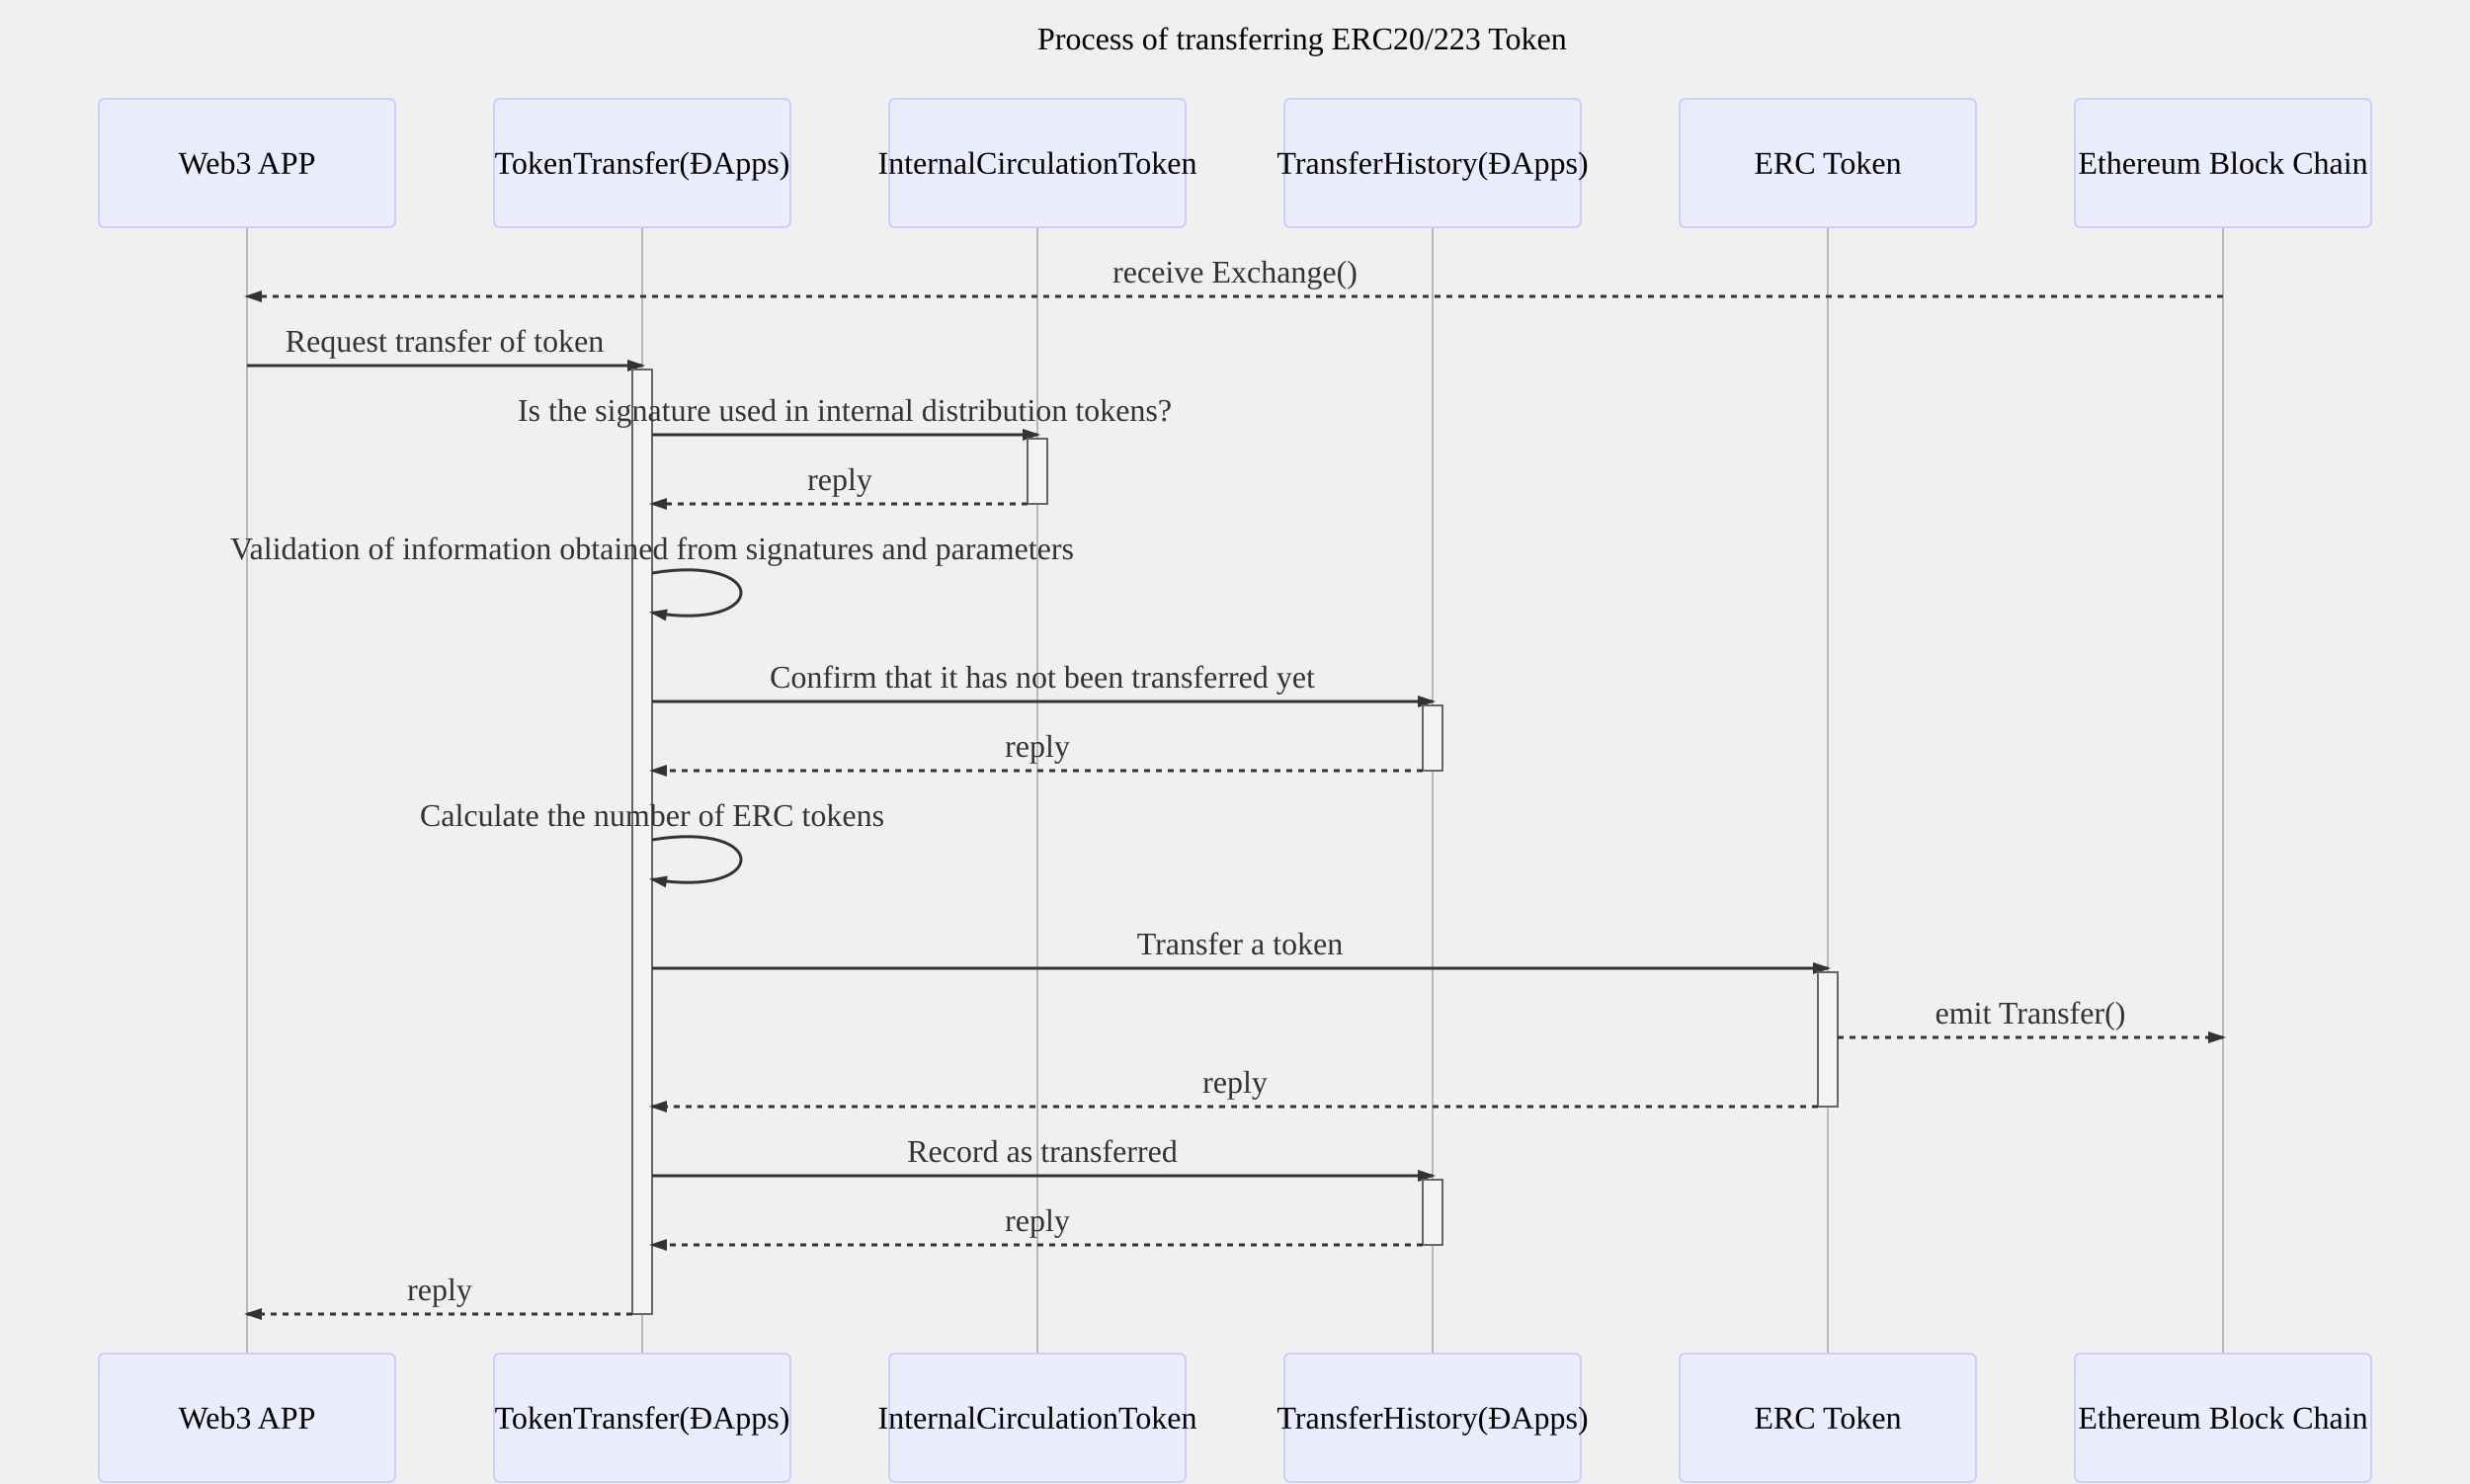
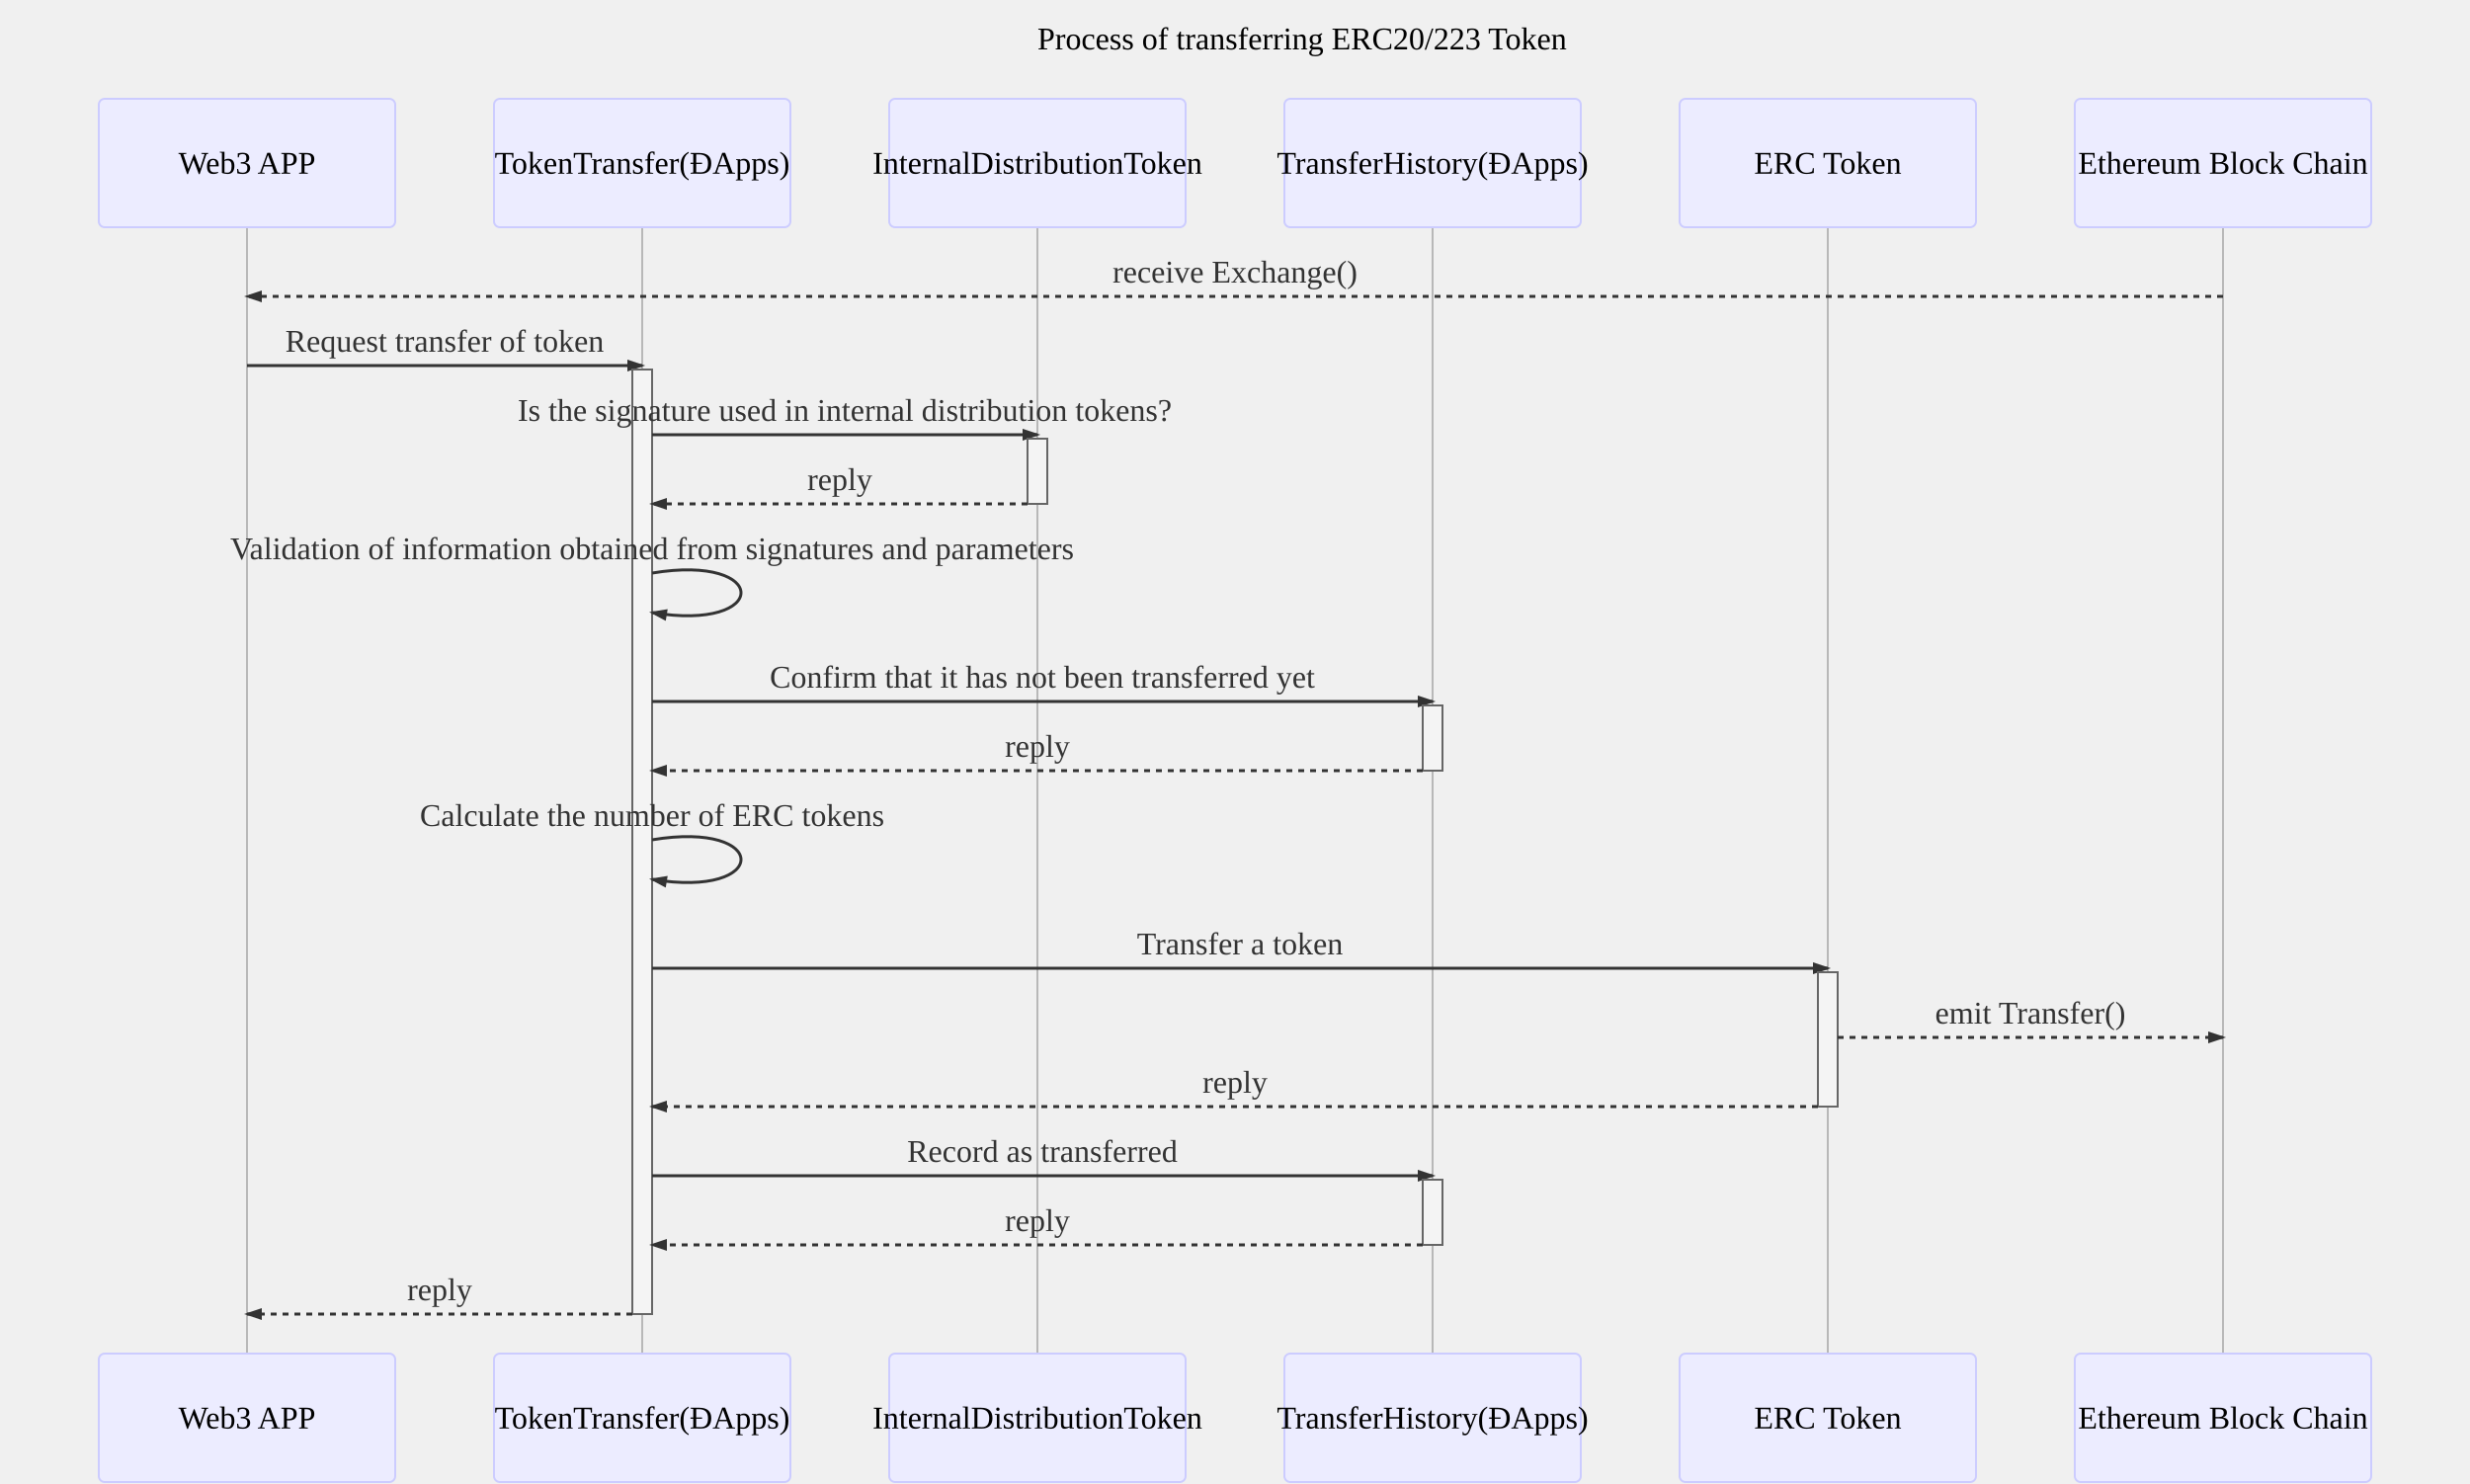
- <svg xmlns="http://www.w3.org/2000/svg" id="mermaid-1549531210853" width="100%" height="100%" style="max-width:1250px;" viewBox="-50 -50 1250 751">
-   <style>#mermaid-1549531210853 .label{font-family:trebuchet ms,verdana,arial;color:#333}#mermaid-1549531210853 .node circle,#mermaid-1549531210853 .node ellipse,#mermaid-1549531210853 .node polygon,#mermaid-1549531210853 .node rect{fill:#ececff;stroke:#9370db;stroke-width:1px}#mermaid-1549531210853 .node.clickable{cursor:pointer}#mermaid-1549531210853 .arrowheadPath{fill:#333}#mermaid-1549531210853 .edgePath .path{stroke:#333;stroke-width:1.5px}#mermaid-1549531210853 .edgeLabel{background-color:#e8e8e8}#mermaid-1549531210853 .cluster rect{fill:#ffffde!important;stroke:#aa3!important;stroke-width:1px!important}#mermaid-1549531210853 .cluster text{fill:#333}#mermaid-1549531210853 div.mermaidTooltip{position:absolute;text-align:center;max-width:200px;padding:2px;font-family:trebuchet ms,verdana,arial;font-size:12px;background:#ffffde;border:1px solid #aa3;border-radius:2px;pointer-events:none;z-index:100}#mermaid-1549531210853 .actor{stroke:#ccf;fill:#ececff}#mermaid-1549531210853 text.actor{fill:#000;stroke:none}#mermaid-1549531210853 .actor-line{stroke:grey}#mermaid-1549531210853 .messageLine0{marker-end:"url(#arrowhead)"}#mermaid-1549531210853 .messageLine0,#mermaid-1549531210853 .messageLine1{stroke-width:1.5;stroke-dasharray:"2 2";stroke:#333}#mermaid-1549531210853 #arrowhead{fill:#333}#mermaid-1549531210853 #crosshead path{fill:#333!important;stroke:#333!important}#mermaid-1549531210853 .messageText{fill:#333;stroke:none}#mermaid-1549531210853 .labelBox{stroke:#ccf;fill:#ececff}#mermaid-1549531210853 .labelText,#mermaid-1549531210853 .loopText{fill:#000;stroke:none}#mermaid-1549531210853 .loopLine{stroke-width:2;stroke-dasharray:"2 2";marker-end:"url(#arrowhead)";stroke:#ccf}#mermaid-1549531210853 .note{stroke:#aa3;fill:#fff5ad}#mermaid-1549531210853 .noteText{fill:#000;stroke:none;font-family:trebuchet ms,verdana,arial;font-size:14px}#mermaid-1549531210853 .section{stroke:none;opacity:.2}#mermaid-1549531210853 .section0{fill:rgba(102,102,255,.49)}#mermaid-1549531210853 .section2{fill:#fff400}#mermaid-1549531210853 .section1,#mermaid-1549531210853 .section3{fill:#fff;opacity:.2}#mermaid-1549531210853 .sectionTitle0,#mermaid-1549531210853 .sectionTitle1,#mermaid-1549531210853 .sectionTitle2,#mermaid-1549531210853 .sectionTitle3{fill:#333}#mermaid-1549531210853 .sectionTitle{text-anchor:start;font-size:11px;text-height:14px}#mermaid-1549531210853 .grid .tick{stroke:#d3d3d3;opacity:.3;shape-rendering:crispEdges}#mermaid-1549531210853 .grid path{stroke-width:0}#mermaid-1549531210853 .today{fill:none;stroke:red;stroke-width:2px}#mermaid-1549531210853 .task{stroke-width:2}#mermaid-1549531210853 .taskText{text-anchor:middle;font-size:11px}#mermaid-1549531210853 .taskTextOutsideRight{fill:#000;text-anchor:start;font-size:11px}#mermaid-1549531210853 .taskTextOutsideLeft{fill:#000;text-anchor:end;font-size:11px}#mermaid-1549531210853 .taskText0,#mermaid-1549531210853 .taskText1,#mermaid-1549531210853 .taskText2,#mermaid-1549531210853 .taskText3{fill:#fff}#mermaid-1549531210853 .task0,#mermaid-1549531210853 .task1,#mermaid-1549531210853 .task2,#mermaid-1549531210853 .task3{fill:#8a90dd;stroke:#534fbc}#mermaid-1549531210853 .taskTextOutside0,#mermaid-1549531210853 .taskTextOutside1,#mermaid-1549531210853 .taskTextOutside2,#mermaid-1549531210853 .taskTextOutside3{fill:#000}#mermaid-1549531210853 .active0,#mermaid-1549531210853 .active1,#mermaid-1549531210853 .active2,#mermaid-1549531210853 .active3{fill:#bfc7ff;stroke:#534fbc}#mermaid-1549531210853 .activeText0,#mermaid-1549531210853 .activeText1,#mermaid-1549531210853 .activeText2,#mermaid-1549531210853 .activeText3{fill:#000!important}#mermaid-1549531210853 .done0,#mermaid-1549531210853 .done1,#mermaid-1549531210853 .done2,#mermaid-1549531210853 .done3{stroke:grey;fill:#d3d3d3;stroke-width:2}#mermaid-1549531210853 .doneText0,#mermaid-1549531210853 .doneText1,#mermaid-1549531210853 .doneText2,#mermaid-1549531210853 .doneText3{fill:#000!important}#mermaid-1549531210853 .crit0,#mermaid-1549531210853 .crit1,#mermaid-1549531210853 .crit2,#mermaid-1549531210853 .crit3{stroke:#f88;fill:red;stroke-width:2}#mermaid-1549531210853 .activeCrit0,#mermaid-1549531210853 .activeCrit1,#mermaid-1549531210853 .activeCrit2,#mermaid-1549531210853 .activeCrit3{stroke:#f88;fill:#bfc7ff;stroke-width:2}#mermaid-1549531210853 .doneCrit0,#mermaid-1549531210853 .doneCrit1,#mermaid-1549531210853 .doneCrit2,#mermaid-1549531210853 .doneCrit3{stroke:#f88;fill:#d3d3d3;stroke-width:2;cursor:pointer;shape-rendering:crispEdges}#mermaid-1549531210853 .activeCritText0,#mermaid-1549531210853 .activeCritText1,#mermaid-1549531210853 .activeCritText2,#mermaid-1549531210853 .activeCritText3,#mermaid-1549531210853 .doneCritText0,#mermaid-1549531210853 .doneCritText1,#mermaid-1549531210853 .doneCritText2,#mermaid-1549531210853 .doneCritText3{fill:#000!important}#mermaid-1549531210853 .titleText{text-anchor:middle;font-size:18px;fill:#000}#mermaid-1549531210853 g.classGroup text{fill:#9370db;stroke:none;font-family:trebuchet ms,verdana,arial;font-size:10px}#mermaid-1549531210853 g.classGroup rect{fill:#ececff;stroke:#9370db}#mermaid-1549531210853 g.classGroup line{stroke:#9370db;stroke-width:1}#mermaid-1549531210853 .classLabel .box{stroke:none;stroke-width:0;fill:#ececff;opacity:.5}#mermaid-1549531210853 .classLabel .label{fill:#9370db;font-size:10px}#mermaid-1549531210853 .relation{stroke:#9370db;stroke-width:1;fill:none}#mermaid-1549531210853 #compositionEnd,#mermaid-1549531210853 #compositionStart{fill:#9370db;stroke:#9370db;stroke-width:1}#mermaid-1549531210853 #aggregationEnd,#mermaid-1549531210853 #aggregationStart{fill:#ececff;stroke:#9370db;stroke-width:1}#mermaid-1549531210853 #dependencyEnd,#mermaid-1549531210853 #dependencyStart,#mermaid-1549531210853 #extensionEnd,#mermaid-1549531210853 #extensionStart{fill:#9370db;stroke:#9370db;stroke-width:1}#mermaid-1549531210853 .branch-label,#mermaid-1549531210853 .commit-id,#mermaid-1549531210853 .commit-msg{fill:#d3d3d3;color:#d3d3d3}</style>
-   <style>#mermaid-1549531210853 {
+ <svg xmlns="http://www.w3.org/2000/svg" id="mermaid-1552287823727" width="100%" height="100%" style="max-width:1250px;" viewBox="-50 -50 1250 751">
+   <style>#mermaid-1552287823727 .label{font-family:trebuchet ms,verdana,arial;color:#333}#mermaid-1552287823727 .node circle,#mermaid-1552287823727 .node ellipse,#mermaid-1552287823727 .node polygon,#mermaid-1552287823727 .node rect{fill:#ececff;stroke:#9370db;stroke-width:1px}#mermaid-1552287823727 .node.clickable{cursor:pointer}#mermaid-1552287823727 .arrowheadPath{fill:#333}#mermaid-1552287823727 .edgePath .path{stroke:#333;stroke-width:1.5px}#mermaid-1552287823727 .edgeLabel{background-color:#e8e8e8}#mermaid-1552287823727 .cluster rect{fill:#ffffde!important;stroke:#aa3!important;stroke-width:1px!important}#mermaid-1552287823727 .cluster text{fill:#333}#mermaid-1552287823727 div.mermaidTooltip{position:absolute;text-align:center;max-width:200px;padding:2px;font-family:trebuchet ms,verdana,arial;font-size:12px;background:#ffffde;border:1px solid #aa3;border-radius:2px;pointer-events:none;z-index:100}#mermaid-1552287823727 .actor{stroke:#ccf;fill:#ececff}#mermaid-1552287823727 text.actor{fill:#000;stroke:none}#mermaid-1552287823727 .actor-line{stroke:grey}#mermaid-1552287823727 .messageLine0{marker-end:"url(#arrowhead)"}#mermaid-1552287823727 .messageLine0,#mermaid-1552287823727 .messageLine1{stroke-width:1.5;stroke-dasharray:"2 2";stroke:#333}#mermaid-1552287823727 #arrowhead{fill:#333}#mermaid-1552287823727 #crosshead path{fill:#333!important;stroke:#333!important}#mermaid-1552287823727 .messageText{fill:#333;stroke:none}#mermaid-1552287823727 .labelBox{stroke:#ccf;fill:#ececff}#mermaid-1552287823727 .labelText,#mermaid-1552287823727 .loopText{fill:#000;stroke:none}#mermaid-1552287823727 .loopLine{stroke-width:2;stroke-dasharray:"2 2";marker-end:"url(#arrowhead)";stroke:#ccf}#mermaid-1552287823727 .note{stroke:#aa3;fill:#fff5ad}#mermaid-1552287823727 .noteText{fill:#000;stroke:none;font-family:trebuchet ms,verdana,arial;font-size:14px}#mermaid-1552287823727 .section{stroke:none;opacity:.2}#mermaid-1552287823727 .section0{fill:rgba(102,102,255,.49)}#mermaid-1552287823727 .section2{fill:#fff400}#mermaid-1552287823727 .section1,#mermaid-1552287823727 .section3{fill:#fff;opacity:.2}#mermaid-1552287823727 .sectionTitle0,#mermaid-1552287823727 .sectionTitle1,#mermaid-1552287823727 .sectionTitle2,#mermaid-1552287823727 .sectionTitle3{fill:#333}#mermaid-1552287823727 .sectionTitle{text-anchor:start;font-size:11px;text-height:14px}#mermaid-1552287823727 .grid .tick{stroke:#d3d3d3;opacity:.3;shape-rendering:crispEdges}#mermaid-1552287823727 .grid path{stroke-width:0}#mermaid-1552287823727 .today{fill:none;stroke:red;stroke-width:2px}#mermaid-1552287823727 .task{stroke-width:2}#mermaid-1552287823727 .taskText{text-anchor:middle;font-size:11px}#mermaid-1552287823727 .taskTextOutsideRight{fill:#000;text-anchor:start;font-size:11px}#mermaid-1552287823727 .taskTextOutsideLeft{fill:#000;text-anchor:end;font-size:11px}#mermaid-1552287823727 .taskText0,#mermaid-1552287823727 .taskText1,#mermaid-1552287823727 .taskText2,#mermaid-1552287823727 .taskText3{fill:#fff}#mermaid-1552287823727 .task0,#mermaid-1552287823727 .task1,#mermaid-1552287823727 .task2,#mermaid-1552287823727 .task3{fill:#8a90dd;stroke:#534fbc}#mermaid-1552287823727 .taskTextOutside0,#mermaid-1552287823727 .taskTextOutside1,#mermaid-1552287823727 .taskTextOutside2,#mermaid-1552287823727 .taskTextOutside3{fill:#000}#mermaid-1552287823727 .active0,#mermaid-1552287823727 .active1,#mermaid-1552287823727 .active2,#mermaid-1552287823727 .active3{fill:#bfc7ff;stroke:#534fbc}#mermaid-1552287823727 .activeText0,#mermaid-1552287823727 .activeText1,#mermaid-1552287823727 .activeText2,#mermaid-1552287823727 .activeText3{fill:#000!important}#mermaid-1552287823727 .done0,#mermaid-1552287823727 .done1,#mermaid-1552287823727 .done2,#mermaid-1552287823727 .done3{stroke:grey;fill:#d3d3d3;stroke-width:2}#mermaid-1552287823727 .doneText0,#mermaid-1552287823727 .doneText1,#mermaid-1552287823727 .doneText2,#mermaid-1552287823727 .doneText3{fill:#000!important}#mermaid-1552287823727 .crit0,#mermaid-1552287823727 .crit1,#mermaid-1552287823727 .crit2,#mermaid-1552287823727 .crit3{stroke:#f88;fill:red;stroke-width:2}#mermaid-1552287823727 .activeCrit0,#mermaid-1552287823727 .activeCrit1,#mermaid-1552287823727 .activeCrit2,#mermaid-1552287823727 .activeCrit3{stroke:#f88;fill:#bfc7ff;stroke-width:2}#mermaid-1552287823727 .doneCrit0,#mermaid-1552287823727 .doneCrit1,#mermaid-1552287823727 .doneCrit2,#mermaid-1552287823727 .doneCrit3{stroke:#f88;fill:#d3d3d3;stroke-width:2;cursor:pointer;shape-rendering:crispEdges}#mermaid-1552287823727 .activeCritText0,#mermaid-1552287823727 .activeCritText1,#mermaid-1552287823727 .activeCritText2,#mermaid-1552287823727 .activeCritText3,#mermaid-1552287823727 .doneCritText0,#mermaid-1552287823727 .doneCritText1,#mermaid-1552287823727 .doneCritText2,#mermaid-1552287823727 .doneCritText3{fill:#000!important}#mermaid-1552287823727 .titleText{text-anchor:middle;font-size:18px;fill:#000}#mermaid-1552287823727 g.classGroup text{fill:#9370db;stroke:none;font-family:trebuchet ms,verdana,arial;font-size:10px}#mermaid-1552287823727 g.classGroup rect{fill:#ececff;stroke:#9370db}#mermaid-1552287823727 g.classGroup line{stroke:#9370db;stroke-width:1}#mermaid-1552287823727 .classLabel .box{stroke:none;stroke-width:0;fill:#ececff;opacity:.5}#mermaid-1552287823727 .classLabel .label{fill:#9370db;font-size:10px}#mermaid-1552287823727 .relation{stroke:#9370db;stroke-width:1;fill:none}#mermaid-1552287823727 #compositionEnd,#mermaid-1552287823727 #compositionStart{fill:#9370db;stroke:#9370db;stroke-width:1}#mermaid-1552287823727 #aggregationEnd,#mermaid-1552287823727 #aggregationStart{fill:#ececff;stroke:#9370db;stroke-width:1}#mermaid-1552287823727 #dependencyEnd,#mermaid-1552287823727 #dependencyStart,#mermaid-1552287823727 #extensionEnd,#mermaid-1552287823727 #extensionStart{fill:#9370db;stroke:#9370db;stroke-width:1}#mermaid-1552287823727 .branch-label,#mermaid-1552287823727 .commit-id,#mermaid-1552287823727 .commit-msg{fill:#d3d3d3;color:#d3d3d3}</style>
+   <style>#mermaid-1552287823727 {
    color: rgb(0, 0, 0);
    font: normal normal 400 normal 16px / normal "Times New Roman";
  }</style>
  <g />
  <g>
    <line id="actor0" x1="75" y1="5" x2="75" y2="700" class="actor-line" stroke-width="0.5px" stroke="#999" />
    <rect x="0" y="0" fill="#eaeaea" stroke="#666" width="150" height="65" rx="3" ry="3" class="actor" />
    <text x="75" y="32.5" dominant-baseline="central" alignment-baseline="central" class="actor" style="text-anchor: middle;">
      <tspan x="75" dy="0">Web3 APP</tspan>
    </text>
  </g>
  <g>
    <line id="actor1" x1="275" y1="5" x2="275" y2="700" class="actor-line" stroke-width="0.5px" stroke="#999" />
    <rect x="200" y="0" fill="#eaeaea" stroke="#666" width="150" height="65" rx="3" ry="3" class="actor" />
    <text x="275" y="32.5" dominant-baseline="central" alignment-baseline="central" class="actor" style="text-anchor: middle;">
      <tspan x="275" dy="0">TokenTransfer(ÐApps)</tspan>
    </text>
  </g>
  <g>
    <line id="actor2" x1="475" y1="5" x2="475" y2="700" class="actor-line" stroke-width="0.5px" stroke="#999" />
    <rect x="400" y="0" fill="#eaeaea" stroke="#666" width="150" height="65" rx="3" ry="3" class="actor" />
    <text x="475" y="32.5" dominant-baseline="central" alignment-baseline="central" class="actor" style="text-anchor: middle;">
-       <tspan x="475" dy="0">InternalCirculationToken</tspan>
+       <tspan x="475" dy="0">InternalDistributionToken</tspan>
    </text>
  </g>
  <g>
    <line id="actor3" x1="675" y1="5" x2="675" y2="700" class="actor-line" stroke-width="0.5px" stroke="#999" />
    <rect x="600" y="0" fill="#eaeaea" stroke="#666" width="150" height="65" rx="3" ry="3" class="actor" />
    <text x="675" y="32.5" dominant-baseline="central" alignment-baseline="central" class="actor" style="text-anchor: middle;">
      <tspan x="675" dy="0">TransferHistory(ÐApps)</tspan>
    </text>
  </g>
  <g>
    <line id="actor4" x1="875" y1="5" x2="875" y2="700" class="actor-line" stroke-width="0.5px" stroke="#999" />
    <rect x="800" y="0" fill="#eaeaea" stroke="#666" width="150" height="65" rx="3" ry="3" class="actor" />
    <text x="875" y="32.5" dominant-baseline="central" alignment-baseline="central" class="actor" style="text-anchor: middle;">
      <tspan x="875" dy="0">ERC Token</tspan>
    </text>
  </g>
  <g>
    <line id="actor5" x1="1075" y1="5" x2="1075" y2="700" class="actor-line" stroke-width="0.5px" stroke="#999" />
    <rect x="1000" y="0" fill="#eaeaea" stroke="#666" width="150" height="65" rx="3" ry="3" class="actor" />
    <text x="1075" y="32.5" dominant-baseline="central" alignment-baseline="central" class="actor" style="text-anchor: middle;">
      <tspan x="1075" dy="0">Ethereum Block Chain</tspan>
    </text>
  </g>
  <defs>
    <marker id="arrowhead" refX="5" refY="2" markerWidth="6" markerHeight="4" orient="auto">
      <path d="M 0,0 V 4 L6,2 Z" />
    </marker>
  </defs>
  <defs>
    <marker id="crosshead" markerWidth="15" markerHeight="8" orient="auto" refX="16" refY="4">
      <path fill="black" stroke="#000000" stroke-width="1px" d="M 9,2 V 6 L16,4 Z" style="stroke-dasharray: 0, 0;" />
      <path fill="none" stroke="#000000" stroke-width="1px" d="M 0,1 L 6,7 M 6,1 L 0,7" style="stroke-dasharray: 0, 0;" />
    </marker>
  </defs>
  <g>
    <text x="575" y="93" class="messageText" style="text-anchor: middle;">receive Exchange()</text>
    <line x1="1075" y1="100" x2="75" y2="100" class="messageLine1" stroke-width="2" stroke="black" marker-end="url(#arrowhead)" style="stroke-dasharray: 3, 3; fill: none;" />
  </g>
  <g>
    <text x="175" y="128" class="messageText" style="text-anchor: middle;">Request transfer of token</text>
    <line x1="75" y1="135" x2="275" y2="135" class="messageLine0" stroke-width="2" stroke="black" marker-end="url(#arrowhead)" style="fill: none;" />
  </g>
  <g>
    <rect x="270" y="137" fill="#f4f4f4" stroke="#666" width="10" height="478" rx="0" ry="0" />
  </g>
  <g>
    <text x="377.5" y="163" class="messageText" style="text-anchor: middle;">Is the signature used in internal distribution tokens?</text>
    <line x1="280" y1="170" x2="475" y2="170" class="messageLine0" stroke-width="2" stroke="black" marker-end="url(#arrowhead)" style="fill: none;" />
  </g>
  <g>
    <rect x="470" y="172" fill="#f4f4f4" stroke="#666" width="10" height="33" rx="0" ry="0" />
  </g>
  <g>
    <text x="375" y="198" class="messageText" style="text-anchor: middle;">reply</text>
    <line x1="470" y1="205" x2="280" y2="205" class="messageLine1" stroke-width="2" stroke="black" marker-end="url(#arrowhead)" style="stroke-dasharray: 3, 3; fill: none;" />
  </g>
  <g>
    <text x="280" y="233" class="messageText" style="text-anchor: middle;">Validation of information obtained from signatures and parameters</text>
    <path d="M 280,240 C 340,230 340,270 280,260" class="messageLine0" stroke-width="2" stroke="black" marker-end="url(#arrowhead)" style="fill: none;" />
  </g>
  <g>
    <text x="477.5" y="298" class="messageText" style="text-anchor: middle;">Confirm that it has not been transferred yet</text>
    <line x1="280" y1="305" x2="675" y2="305" class="messageLine0" stroke-width="2" stroke="black" marker-end="url(#arrowhead)" style="fill: none;" />
  </g>
  <g>
    <rect x="670" y="307" fill="#f4f4f4" stroke="#666" width="10" height="33" rx="0" ry="0" />
  </g>
  <g>
    <text x="475" y="333" class="messageText" style="text-anchor: middle;">reply</text>
    <line x1="670" y1="340" x2="280" y2="340" class="messageLine1" stroke-width="2" stroke="black" marker-end="url(#arrowhead)" style="stroke-dasharray: 3, 3; fill: none;" />
  </g>
  <g>
    <text x="280" y="368" class="messageText" style="text-anchor: middle;">Calculate the number of ERC tokens</text>
    <path d="M 280,375 C 340,365 340,405 280,395" class="messageLine0" stroke-width="2" stroke="black" marker-end="url(#arrowhead)" style="fill: none;" />
  </g>
  <g>
    <text x="577.5" y="433" class="messageText" style="text-anchor: middle;">Transfer a token</text>
    <line x1="280" y1="440" x2="875" y2="440" class="messageLine0" stroke-width="2" stroke="black" marker-end="url(#arrowhead)" style="fill: none;" />
  </g>
  <g>
    <rect x="870" y="442" fill="#f4f4f4" stroke="#666" width="10" height="68" rx="0" ry="0" />
  </g>
  <g>
    <text x="977.5" y="468" class="messageText" style="text-anchor: middle;">emit Transfer()</text>
    <line x1="880" y1="475" x2="1075" y2="475" class="messageLine1" stroke-width="2" stroke="black" marker-end="url(#arrowhead)" style="stroke-dasharray: 3, 3; fill: none;" />
  </g>
  <g>
    <text x="575" y="503" class="messageText" style="text-anchor: middle;">reply</text>
    <line x1="870" y1="510" x2="280" y2="510" class="messageLine1" stroke-width="2" stroke="black" marker-end="url(#arrowhead)" style="stroke-dasharray: 3, 3; fill: none;" />
  </g>
  <g>
    <text x="477.5" y="538" class="messageText" style="text-anchor: middle;">Record as transferred</text>
    <line x1="280" y1="545" x2="675" y2="545" class="messageLine0" stroke-width="2" stroke="black" marker-end="url(#arrowhead)" style="fill: none;" />
  </g>
  <g>
    <rect x="670" y="547" fill="#f4f4f4" stroke="#666" width="10" height="33" rx="0" ry="0" />
  </g>
  <g>
    <text x="475" y="573" class="messageText" style="text-anchor: middle;">reply</text>
    <line x1="670" y1="580" x2="280" y2="580" class="messageLine1" stroke-width="2" stroke="black" marker-end="url(#arrowhead)" style="stroke-dasharray: 3, 3; fill: none;" />
  </g>
  <g>
    <text x="172.5" y="608" class="messageText" style="text-anchor: middle;">reply</text>
    <line x1="270" y1="615" x2="75" y2="615" class="messageLine1" stroke-width="2" stroke="black" marker-end="url(#arrowhead)" style="stroke-dasharray: 3, 3; fill: none;" />
  </g>
  <g>
    <rect x="0" y="635" fill="#eaeaea" stroke="#666" width="150" height="65" rx="3" ry="3" class="actor" />
    <text x="75" y="667.5" dominant-baseline="central" alignment-baseline="central" class="actor" style="text-anchor: middle;">
      <tspan x="75" dy="0">Web3 APP</tspan>
    </text>
  </g>
  <g>
    <rect x="200" y="635" fill="#eaeaea" stroke="#666" width="150" height="65" rx="3" ry="3" class="actor" />
    <text x="275" y="667.5" dominant-baseline="central" alignment-baseline="central" class="actor" style="text-anchor: middle;">
      <tspan x="275" dy="0">TokenTransfer(ÐApps)</tspan>
    </text>
  </g>
  <g>
    <rect x="400" y="635" fill="#eaeaea" stroke="#666" width="150" height="65" rx="3" ry="3" class="actor" />
    <text x="475" y="667.5" dominant-baseline="central" alignment-baseline="central" class="actor" style="text-anchor: middle;">
-       <tspan x="475" dy="0">InternalCirculationToken</tspan>
+       <tspan x="475" dy="0">InternalDistributionToken</tspan>
    </text>
  </g>
  <g>
    <rect x="600" y="635" fill="#eaeaea" stroke="#666" width="150" height="65" rx="3" ry="3" class="actor" />
    <text x="675" y="667.5" dominant-baseline="central" alignment-baseline="central" class="actor" style="text-anchor: middle;">
      <tspan x="675" dy="0">TransferHistory(ÐApps)</tspan>
    </text>
  </g>
  <g>
    <rect x="800" y="635" fill="#eaeaea" stroke="#666" width="150" height="65" rx="3" ry="3" class="actor" />
    <text x="875" y="667.5" dominant-baseline="central" alignment-baseline="central" class="actor" style="text-anchor: middle;">
      <tspan x="875" dy="0">ERC Token</tspan>
    </text>
  </g>
  <g>
    <rect x="1000" y="635" fill="#eaeaea" stroke="#666" width="150" height="65" rx="3" ry="3" class="actor" />
    <text x="1075" y="667.5" dominant-baseline="central" alignment-baseline="central" class="actor" style="text-anchor: middle;">
      <tspan x="1075" dy="0">Ethereum Block Chain</tspan>
    </text>
  </g>
  <text x="475" y="-25">Process of transferring ERC20/223 Token</text>
</svg>
